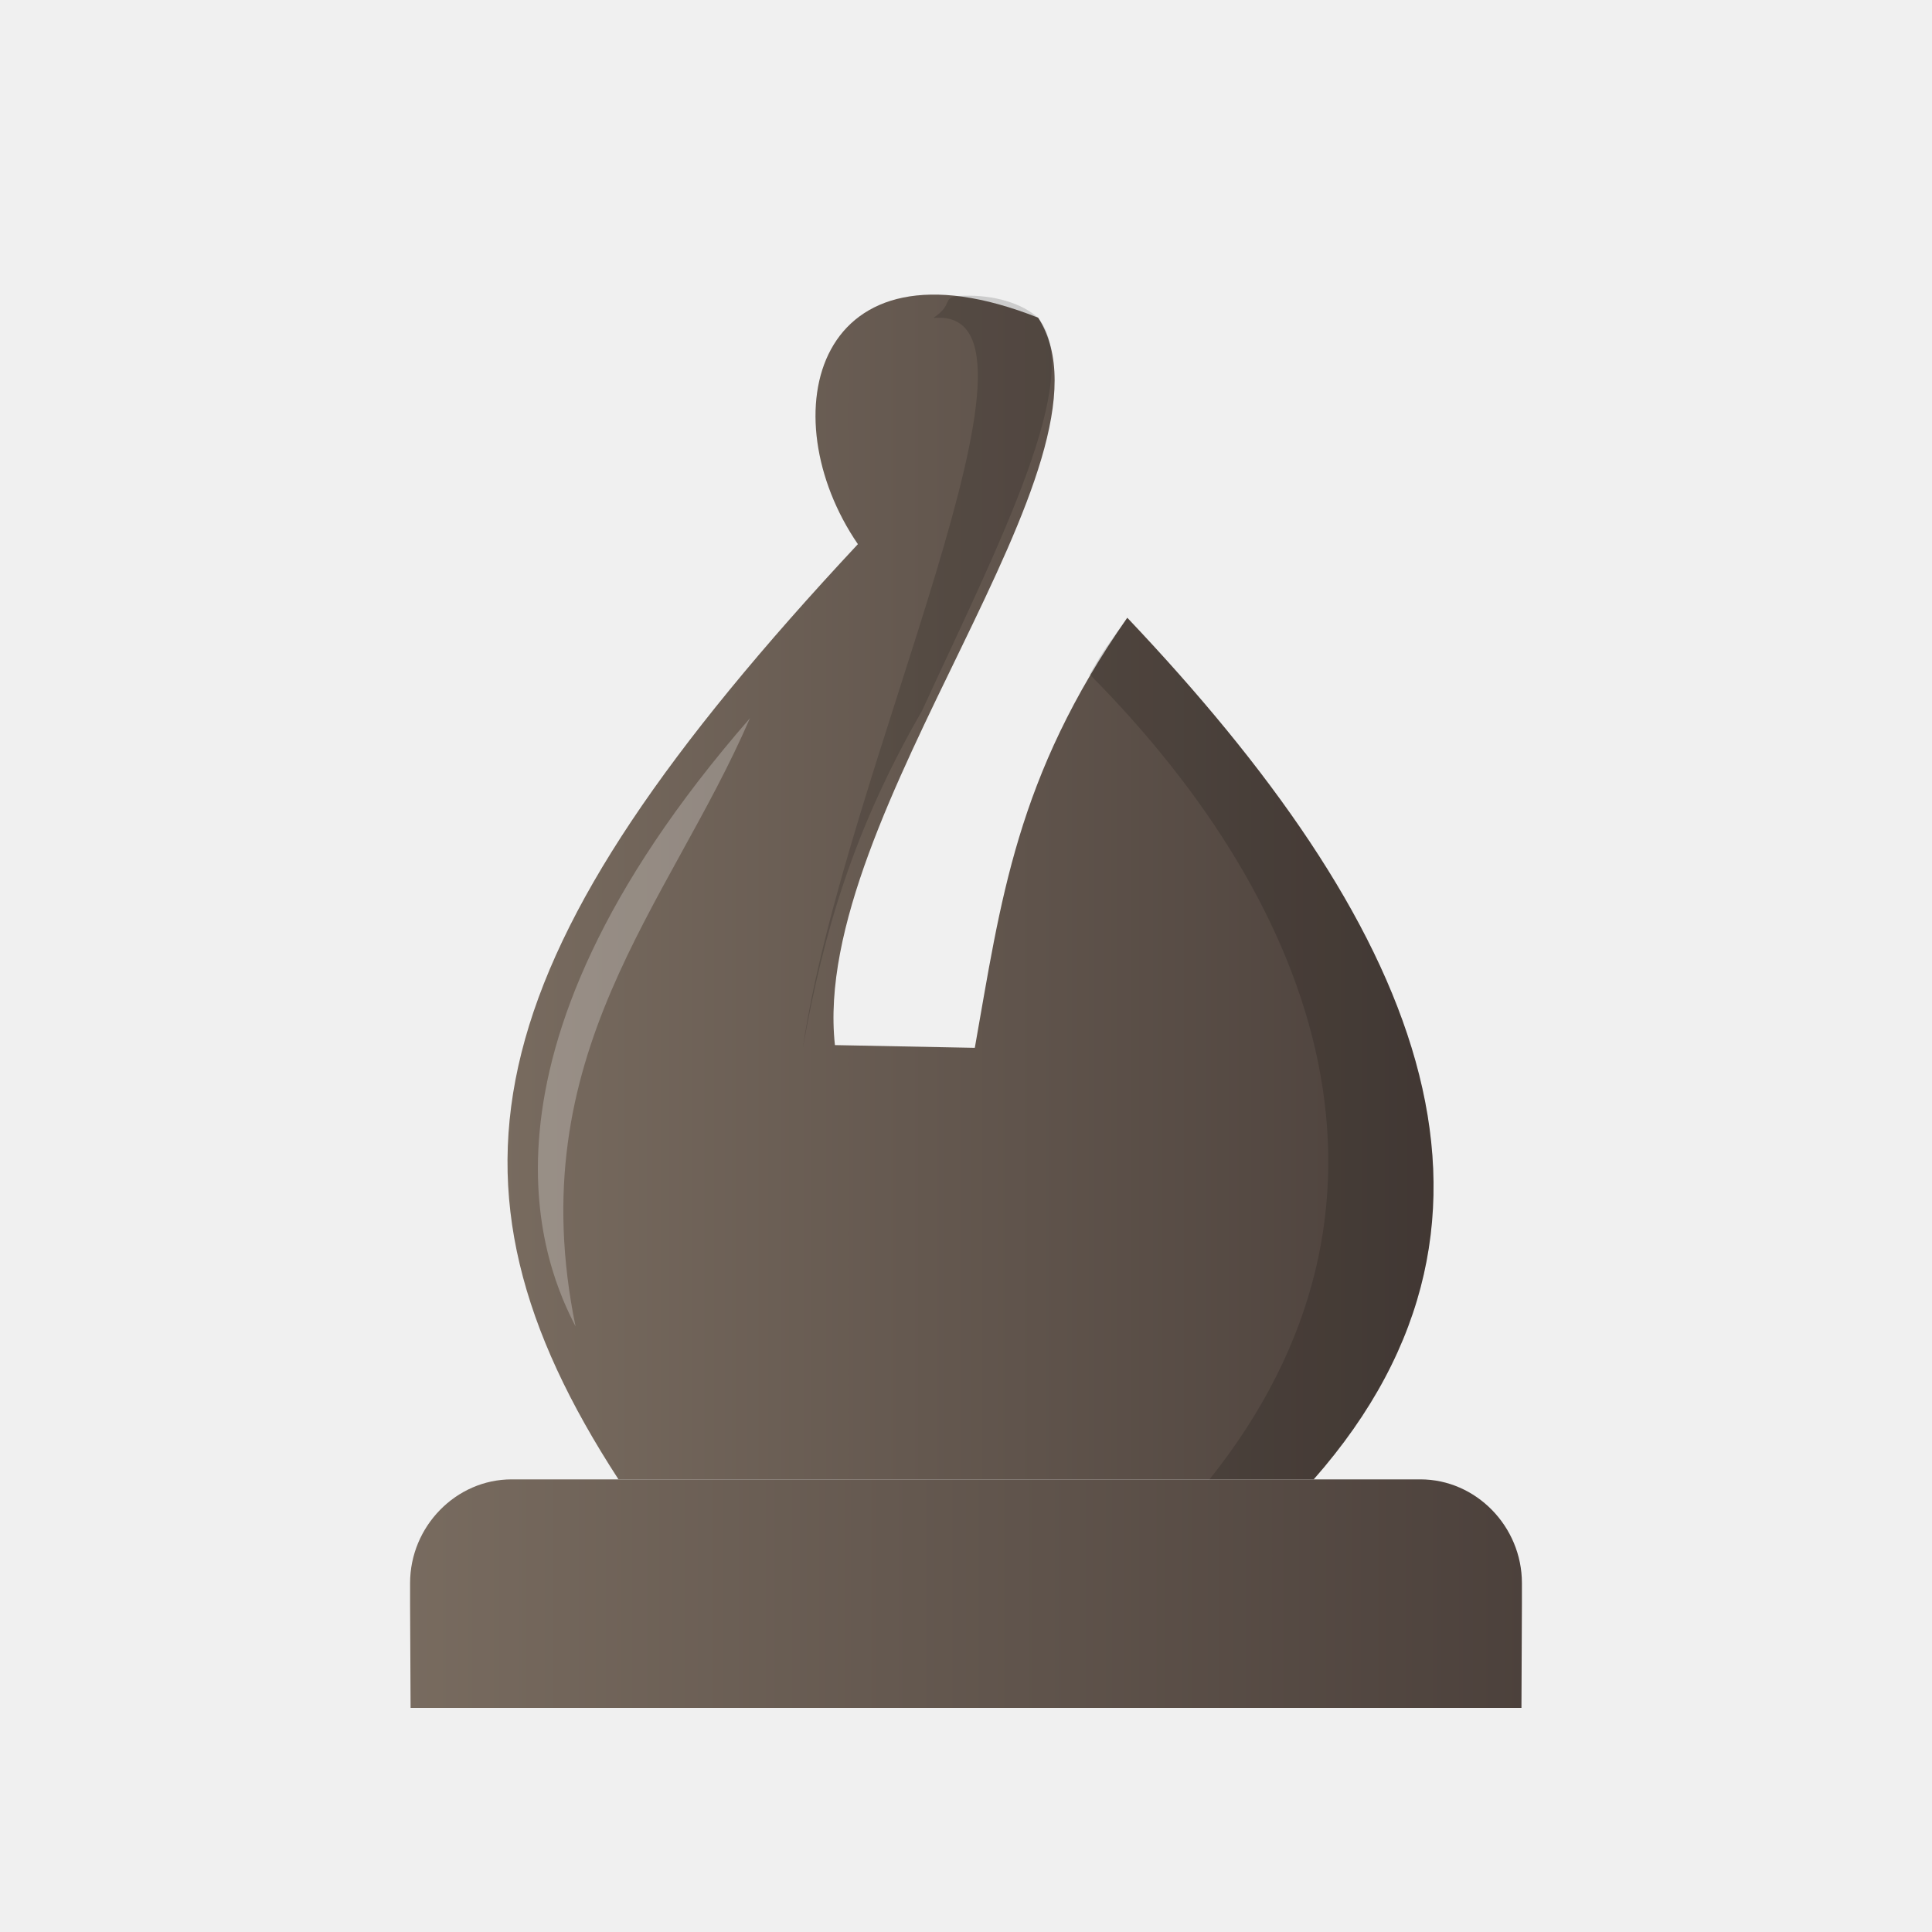
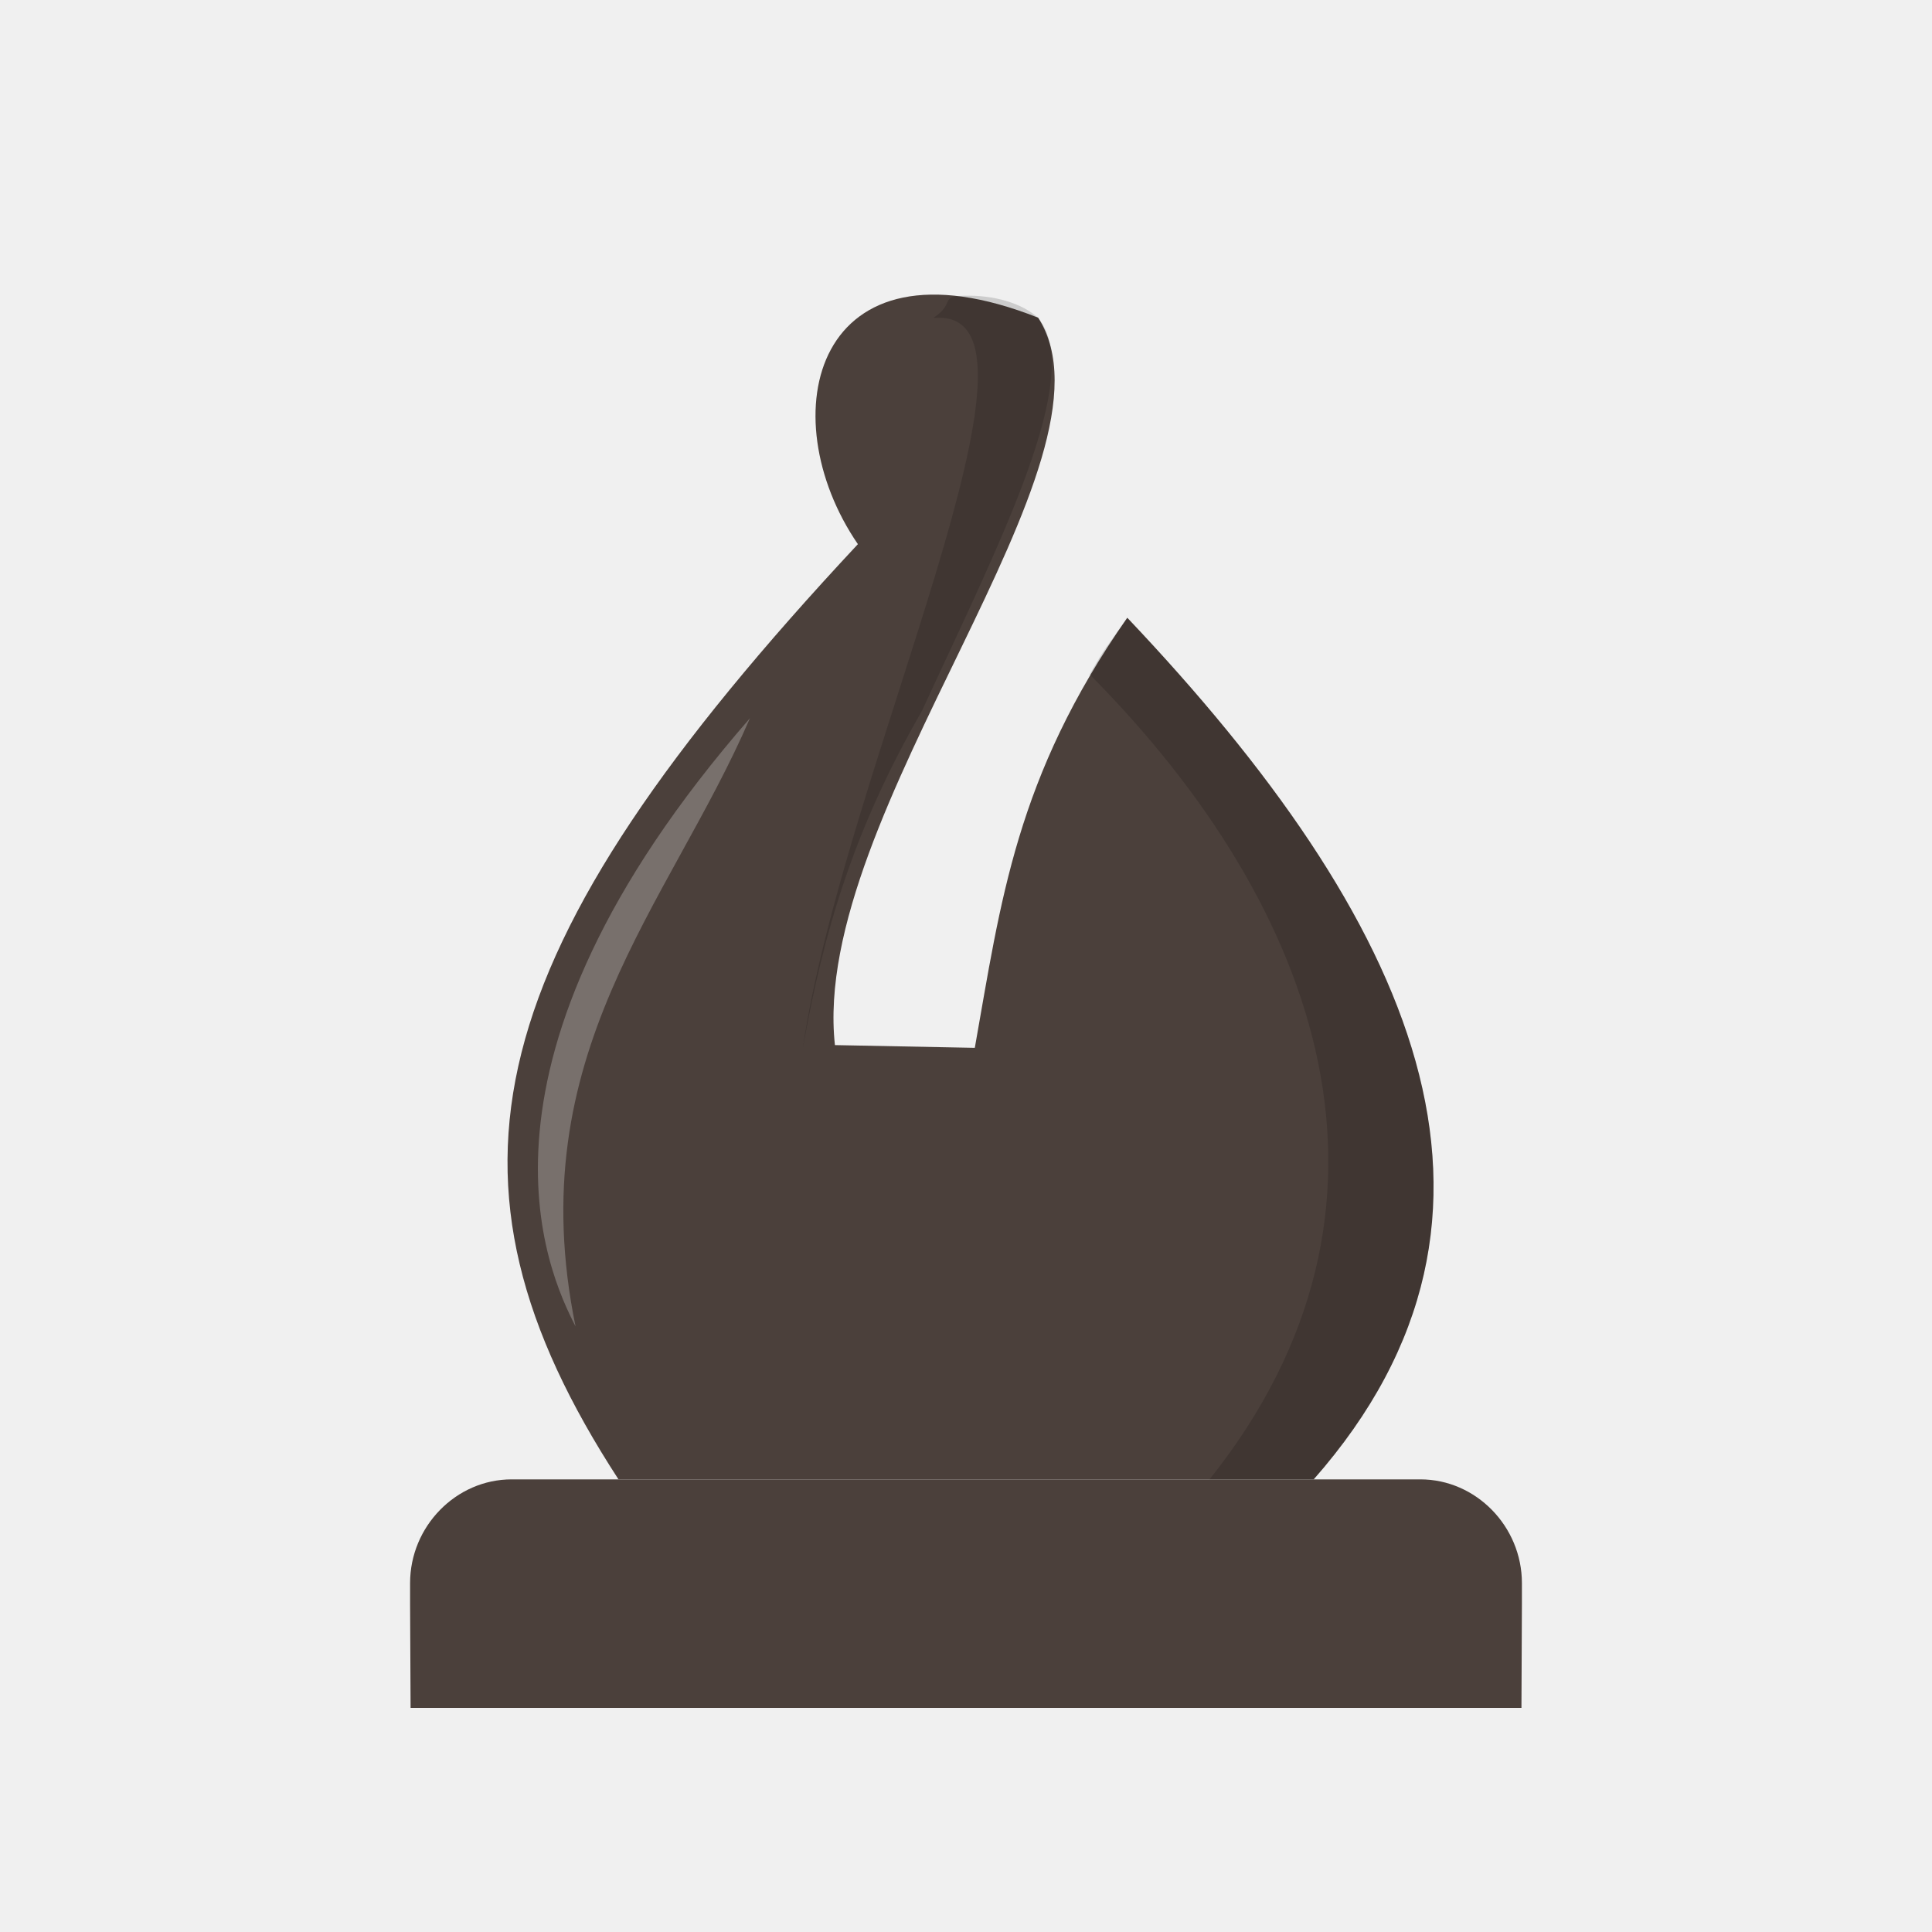
- <svg xmlns="http://www.w3.org/2000/svg" xmlns:xlink="http://www.w3.org/1999/xlink" width="50mm" height="50mm" fill-rule="evenodd" clip-rule="evenodd" image-rendering="optimizeQuality" shape-rendering="geometricPrecision" text-rendering="geometricPrecision" viewBox="0 0 50 50">
-   <defs>
-     <linearGradient xlink:href="#a" id="b" x1="3341.2" x2="3366.2" y1="-469.28" y2="-469.28" gradientTransform="matrix(1.019 0 0 1.0751 -3392.3 527.45)" gradientUnits="userSpaceOnUse" />
-     <linearGradient id="a">
-       <stop offset="0" stop-color="#796c60" />
-       <stop offset="1" stop-color="#4b403b" />
-     </linearGradient>
-     <linearGradient xlink:href="#a" id="c" x1="-177.63" x2="-151.24" y1="156.68" y2="156.68" gradientTransform="matrix(1.1509 0 0 1.1499 214.24 -138.92)" gradientUnits="userSpaceOnUse" />
-   </defs>
-   <path fill="url(#b)" d="M26.87 8.223c-5.797-2.298-6.952 2.527-4.668 5.86-9.898 10.6-11.253 16.425-6.195 24.204h17.99c6.084-6.912 2.558-14.515-4.823-22.3-2.883 4.119-3.274 7.35-3.946 11.131l-3.62-.071c-.66-6.006 7.622-15.14 5.261-18.823z" />
+ <svg xmlns="http://www.w3.org/2000/svg" width="50mm" height="50mm" fill-rule="evenodd" clip-rule="evenodd" image-rendering="optimizeQuality" shape-rendering="geometricPrecision" text-rendering="geometricPrecision" viewBox="0 0 50 50">
+   <path fill="#4b403b" d="M26.87 8.223c-5.797-2.298-6.952 2.527-4.668 5.86-9.898 10.6-11.253 16.425-6.195 24.204h17.99c6.084-6.912 2.558-14.515-4.823-22.3-2.883 4.119-3.274 7.35-3.946 11.131l-3.62-.071c-.66-6.006 7.622-15.14 5.261-18.823z" />
  <path d="M24.933 7.654c-.625.02-.207.197-.771.567 0 .003.01.006.01.008 3.582-.311-2.369 11.772-3.394 18.894.536-3.014 1.325-5.68 3.082-8.725 2.003-4.351 4.237-8.681 3.008-10.169-.411-.38-1.144-.601-1.934-.575zm4.24 8.338c-.6.856-.517.67-.972 1.462 6.004 6.049 8.728 13.787 3.097 20.838h2.696c6.085-6.912 2.56-14.515-4.822-22.3z" opacity=".15" />
-   <path fill="url(#c)" d="M13.24 38.286c-1.437 0-2.627 1.216-2.627 2.685v.545l.013 2.684h28.749l.012-2.684v-.545c0-1.468-1.19-2.685-2.627-2.685H25z" />
+   <path fill="#4b403b" d="M13.24 38.286c-1.437 0-2.627 1.216-2.627 2.685v.545l.013 2.684h28.749l.012-2.684v-.545c0-1.468-1.19-2.685-2.627-2.685H25z" />
  <path fill="#fff" d="M14.895 34.327c-.716-1.396-3.266-6.812 4.513-15.739-2.1 4.86-5.958 8.69-4.513 15.739" opacity=".25" />
</svg>
